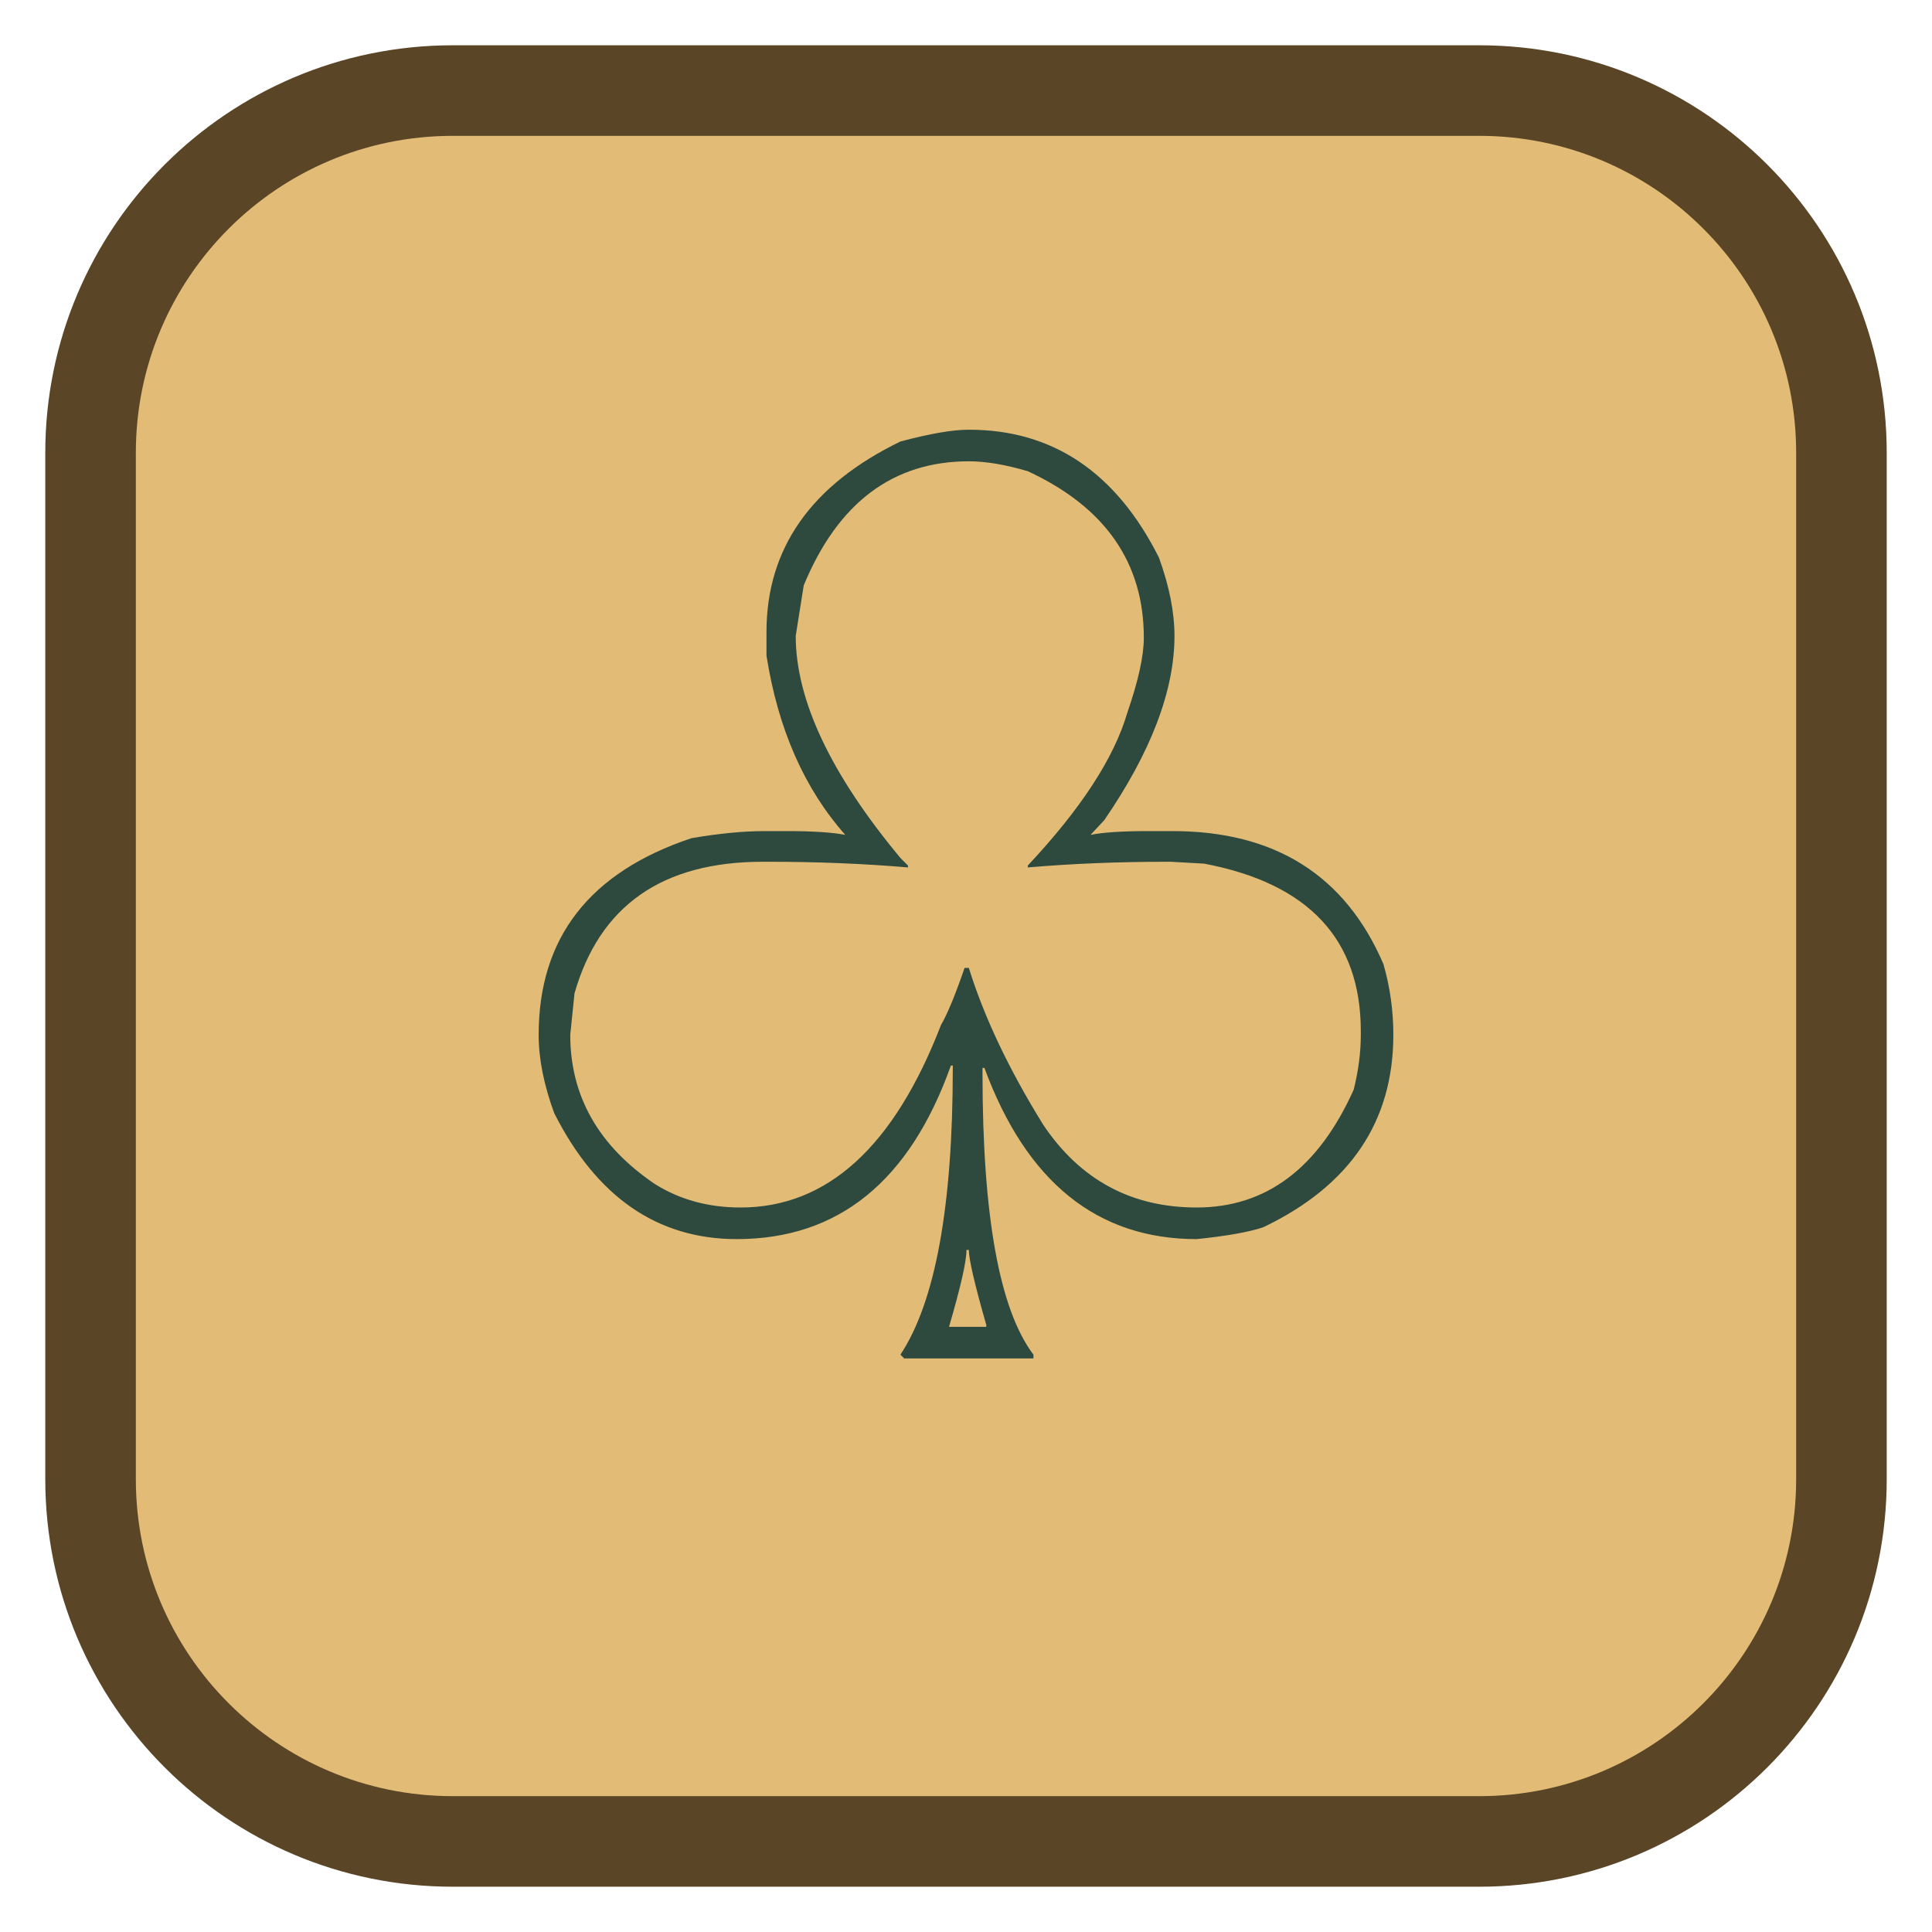
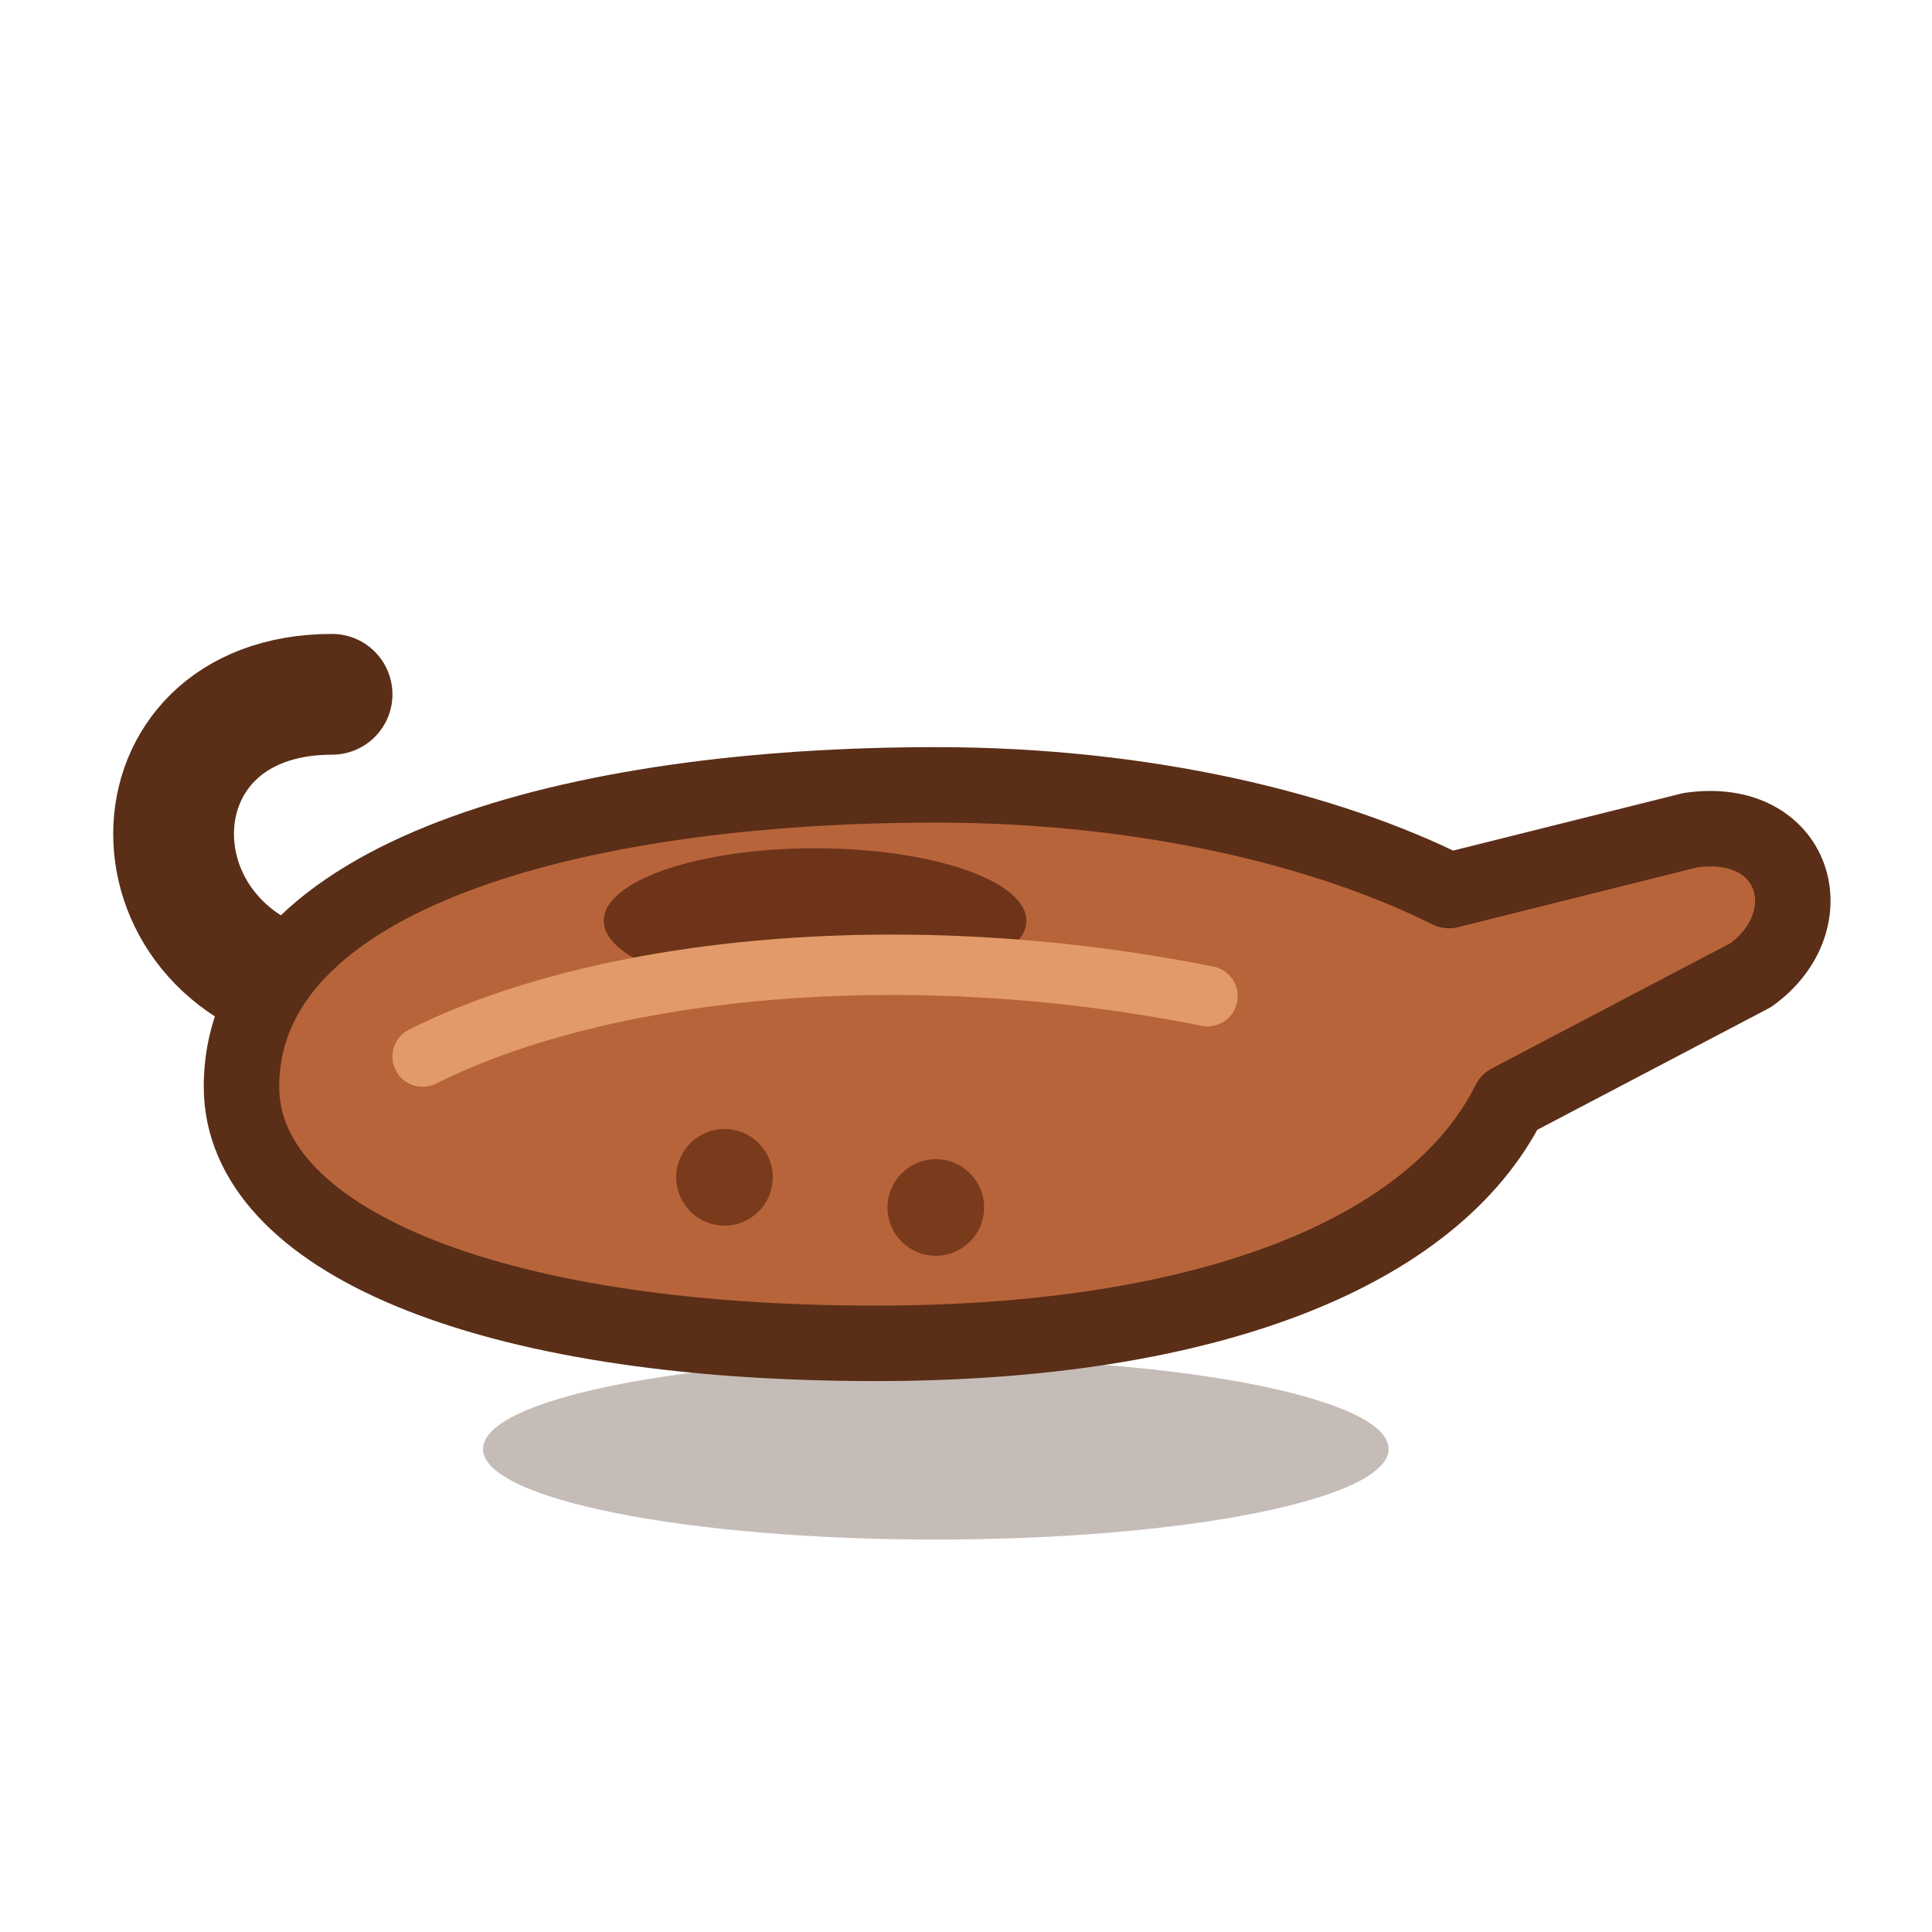
<svg xmlns="http://www.w3.org/2000/svg" viewBox="0 0 64 64">
-   <rect x="3" y="3" width="58" height="58" rx="12" fill="#e2bc76" stroke="#5a4526" stroke-width="3" />
-   <text x="32" y="45" text-anchor="middle" fill="#2e493e" font-size="42">♧</text>
+   <ellipse cx="31" cy="48" rx="15" ry="3" fill="#3b1e0e" opacity=".3" />
+   <path d="M11 33c-7-1-7-10 0-10" fill="none" stroke="#5a2e17" stroke-width="4" stroke-linecap="round" />
+   <path d="M8 36c0-7 11-10 23-10 7 0 13 1.5 17 3.5l8-2c3.5-.5 4.5 3 2 4.8l-8 4.2c-2.5 5-10 8-21 8C16 44.5 8 41 8 36z" fill="#b8643a" stroke="#5a2e17" stroke-width="2.5" stroke-linejoin="round" />
+   <ellipse cx="27" cy="30.5" rx="7" ry="2.4" fill="#6e3419" />
+   <path d="M14 35c6-3 16-4 26-2" stroke="#e39a6a" stroke-width="2" fill="none" stroke-linecap="round" />
+   <circle cx="24" cy="39" r="1.6" fill="#7a3a1c" />
+   <circle cx="31" cy="40" r="1.6" fill="#7a3a1c" />
</svg>
